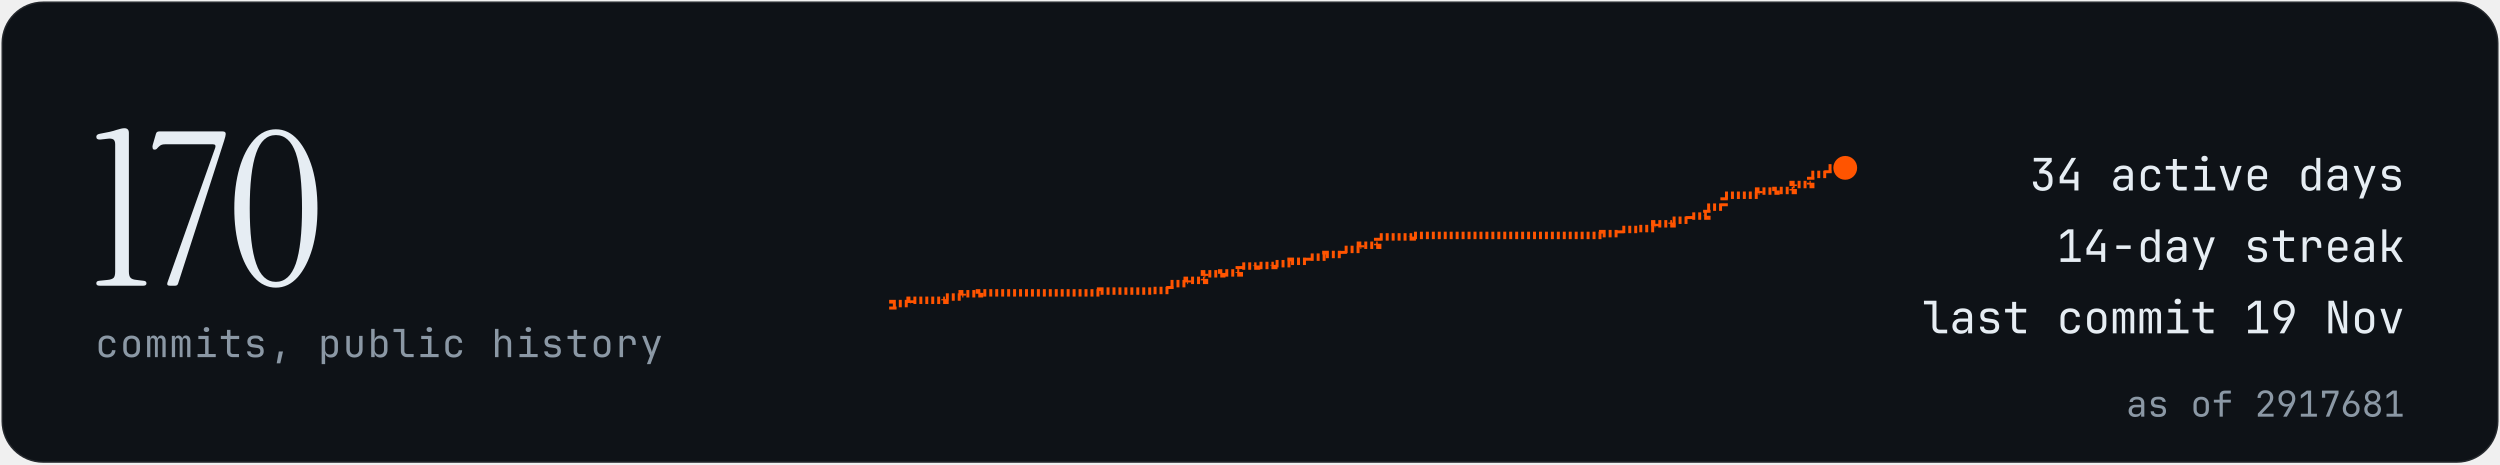
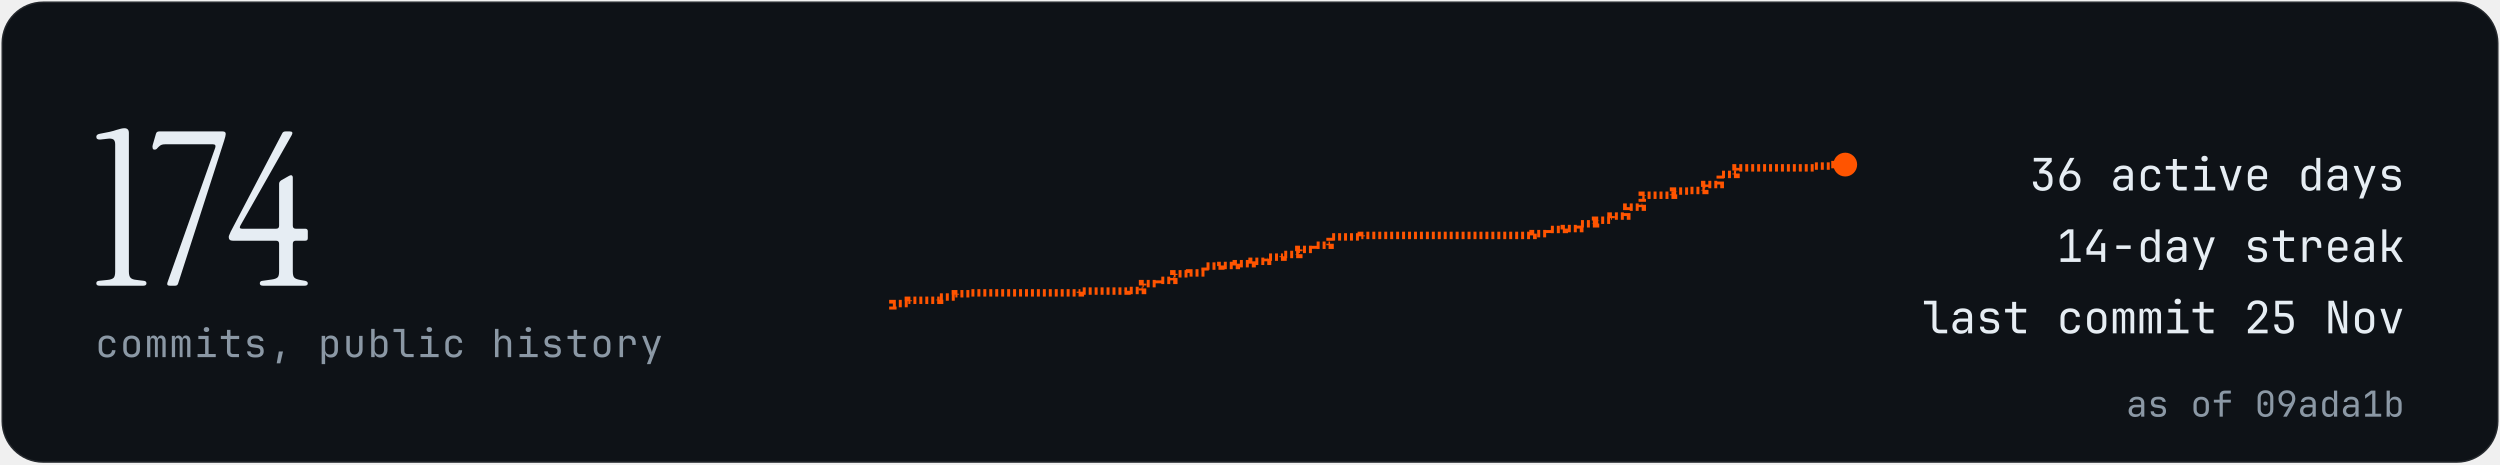
<svg xmlns="http://www.w3.org/2000/svg" viewBox="0 0 840 156" width="840" height="156" role="img" aria-labelledby="cg-title cg-desc">
  <style>.cg-stair{animation:cg-draw 1.6s cubic-bezier(.3,.8,.3,1) both}.cg-bar{transform-box:fill-box;transform-origin:center bottom;animation:cg-rise .4s ease-out both}.cg-flag{animation:cg-fade .4s ease-out 1.6s both}.cg-now-ring{transform-box:fill-box;transform-origin:center;animation:cg-pulse 3.2s ease-out infinite}@keyframes cg-draw{from{stroke-dashoffset:1}to{stroke-dashoffset:0}}@keyframes cg-rise{from{transform:scaleY(0)}to{transform:scaleY(1)}}@keyframes cg-fade{from{opacity:0}to{opacity:1}}@keyframes cg-pulse{from{opacity:.5;transform:scale(1)}to{opacity:0;transform:scale(2.6)}}@media (prefers-reduced-motion:reduce){.cg-stair,.cg-bar,.cg-flag,.cg-now-ring{animation:none}}</style>
  <defs>
    <path id="m44" d="M210 160l 55-306 108 0-70 306-93 0z" />
    <path id="m45" d="M140-290l 0-80 320 0 0 80-320 0z" />
+     <path id="m48" d="M300 10q-101 0-160-59-60-58-60-156l 0-320q 0-98 60-157 59-58 160-58 101 0 161 58 59 59 59 157l 0 320q 0 65-27 113-27 49-76 75-50 27-117 27zM300-67q 60 0 97-39 36-38 36-99l 0-320q 0-61-36-100-37-38-97-38-60 0-96 38-37 39-37 100l 0 320q 0 61 37 99 36 39 96 39zM300-310q-27 0-43-15-17-15-17-43 0-27 17-42 16-14 43-14 27 0 44 14 16 15 16 42 0 28-16 43-17 15-44 15z" />
    <path id="m49" d="M90 0l 0-82 198 0 0-570-198 148 0-103 165-123 123 0 0 648 162 0 0 82-450 0z" />
    <path id="m50" d="M86 0l 0-83 243-260q 53-56 75-100 22-44 22-86 0-60-34-96-35-35-94-35-61 0-96 36-36 37-36 99l-90 0q 3-99 63-157 60-58 159-58 101 0 161 57 59 57 59 155 0 52-28 110-29 58-98 130l-197 206 332 0 0 82-441 0z" />
    <path id="m51" d="M289 10q-101 0-160-57-59-56-59-153l 90 0q 0 60 35 95 35 35 95 35 60 0 95-35 35-35 35-95l 0-50q 0-60-35-95-35-35-95-35l-79 0 0-78 179-190-300 0 0-82 402 0 0 84-176 187q 90 7 142 62 52 56 52 147l 0 50q 0 97-59 153-60 57-162 57z" />
    <path id="m52" d="M400 0l 0-160-330 0 0-141 266-429 102 0-278 449 0 39 240 0 0-178 90 0 0 420-90 0z" />
+     <path id="m53" d="M294 10q-101 0-160-57-59-56-59-153l 90 0q 0 60 35 95 35 35 95 35 60 0 95-35 35-35 35-95l 0-45q 0-60-34-95-34-35-92-35l-199 0 0-355 389 0 0 82-305 0 2 191 118 0q 101 0 156 55 55 56 55 157l 0 45q 0 97-59 153-60 57-162 57z" />
    <path id="m54" d="M301 10q-70 0-123-30-54-29-84-82-30-52-30-121 0-48 18-99 18-50 49-105l 169-303 100 0-180 313 3 2q 13-17 39-26 26-9 57-9 65 0 114 28 48 29 76 79 27 50 27 116 0 70-30 123-30 54-82 84-53 30-123 30zM300-70q 65 0 106-43 40-43 40-112 0-69-40-112-41-43-106-43-65 0-105 43-41 43-41 112 0 69 41 112 40 43 105 43z" />
-     <path id="m55" d="M190 0l 260-648-278 0 0 118-90 0 0-200 464 0 0 84-258 646-98 0z" />
-     <path id="m56" d="M300 10q-69 0-122-27-53-27-82-76-30-48-30-111 0-69 40-119 39-50 105-61l 0-3q-57-13-91-58-34-44-34-102 0-57 27-101 27-43 76-68 48-24 111-24 64 0 112 24 48 25 75 68 27 44 27 101 0 58-34 102-34 45-91 58l 0 3q 66 11 106 61 39 50 39 119 0 63-29 111-30 49-82 76-53 27-123 27zM300-422q 56 0 90-33 34-33 34-86 0-53-34-86-34-33-90-33-55 0-89 33-35 33-35 86 0 53 35 86 34 33 89 33zM300-71q 64 0 104-38 40-37 40-97 0-61-40-99-40-37-104-37-64 0-104 37-40 38-40 99 0 60 40 97 40 38 104 38z" />
    <path id="m57" d="M195 0l 180-313-3-2q-10 16-37 25-27 10-59 10-63 0-110-29-48-28-75-78-27-50-27-116 0-71 30-124 30-53 83-83 53-30 122-30 71 0 124 29 53 30 83 82 30 53 30 122 0 48-18 98-18 51-49 106l-169 303-105 0zM300-350q 65 0 106-43 40-43 40-112 0-69-40-112-41-43-106-43-65 0-105 43-41 43-41 112 0 69 41 112 40 43 105 43z" />
    <path id="m78" d="M90 0l 0-730 120 0 223 625q-2-25-4-62-3-36-4-77-2-40-2-76l 0-410 87 0 0 730-120 0-222-625q 2 24 4 60 2 37 4 77 1 41 1 78l 0 410-87 0z" />
    <path id="m97" d="M252 10q-85 0-135-48-50-47-50-124 0-51 23-89 23-38 64-60 41-21 94-21l 170 0 0-43q 0-107-117-107-52 0-84 19-32 19-34 53l-90 0q 5-65 61-108 55-42 147-42 100 0 154 48 53 48 53 134l 0 378-89 0 0-100-2 0q-8 51-51 80-43 30-114 30zM274-66q 66 0 105-32 39-32 39-87l 0-77-160 0q-44 0-71 26-28 27-28 71 0 46 31 72 30 27 84 27z" />
    <path id="m98" d="M332 10q-62 0-102-31-40-30-47-84l-1 0 0 105-90 0 0-730 90 0 0 160-2 125 1 0q 8-53 49-84 40-31 102-31 83 0 132 55 49 55 49 150l 0 161q 0 94-49 149-49 55-132 55zM302-68q 57 0 89-30 32-30 32-97l 0-160q 0-68-32-98-32-29-89-29-55 0-87 35-33 35-33 97l 0 150q 0 62 33 97 32 35 87 35z" />
    <path id="m99" d="M308 10q-100 0-160-56-60-56-60-154l 0-150q 0-98 60-154 60-56 160-56 95 0 154 51 58 51 61 139l-90 0q-3-53-36-82-33-28-89-28-59 0-94 33-36 34-36 96l 0 151q 0 62 36 96 35 34 94 34 56 0 89-29 33-29 36-81l 90 0q-3 88-61 139-59 51-154 51z" />
    <path id="m100" d="M268 10q-82 0-131-55-50-55-50-149l 0-161q 0-95 49-150 49-55 132-55 62 0 103 31 40 31 48 84l 1 0-2-125 0-160 90 0 0 730-90 0 0-105-1 0q-7 54-47 84-40 31-102 31zM298-68q 56 0 88-35 32-35 32-97l 0-150q 0-62-32-97-32-35-88-35-57 0-89 29-32 30-32 98l 0 160q 0 67 32 97 32 30 89 30z" />
    <path id="m101" d="M300 10q-97 0-156-59-60-58-60-161l 0-130q 0-103 60-162 59-58 156-58 65 0 114 26 48 26 75 73 27 47 27 111l 0 98-344 0 0 52q 0 61 35 96 35 36 93 36 50 0 83-20 32-19 39-52l 90 0q-9 69-67 109-58 41-145 41zM172-322l 256 0 0-28q 0-65-33-101-34-35-95-35-61 0-94 35-34 36-34 101l 0 28z" />
    <path id="m102" d="M215 0l 0-393-160 0 0-82 160 0 0-115q 0-65 41-103 41-37 113-37l 161 0 0 82-161 0q-64 0-64 58l 0 115 225 0 0 82-225 0 0 393-90 0z" />
    <path id="m104" d="M92 0l 0-730 90 0 0 285 1 0q 7-55 45-85 38-30 101-30 83 0 132 51 49 51 49 139l 0 370-90 0 0-355q 0-62-31-96-32-33-86-33-56 0-88 35-33 35-33 99l 0 350-90 0z" />
    <path id="m105" d="M85 0l 0-82 195 0 0-386-175 0 0-82 265 0 0 468 185 0 0 82-470 0zM315-649q-33 0-52-17-19-17-19-46 0-30 19-48 19-17 52-17 33 0 52 17 19 18 19 48 0 29-19 46-19 17-52 17z" />
    <path id="m107" d="M97 0l 0-730 90 0 0 407 105 0 154-227 103 0-177 262 187 288-105 0-160-245-107 0 0 245-90 0z" />
    <path id="m108" d="M380 0q-73 0-116-43-44-42-44-112l 0-493-190 0 0-82 280 0 0 575q 0 34 19 53 19 20 51 20l 170 0 0 82-170 0z" />
    <path id="m109" d="M60 0l 0-550 78 0 0 73 2 0q 5-37 30-60 24-23 62-23 36 0 61 21 25 21 36 57l 1 0q 7-36 32-57 24-21 62-21 53 0 85 39 31 40 31 103l 0 418-84 0 0-419q 0-33-16-53-16-19-44-19-27 0-43 19-16 19-16 52l 0 420-74 0 0-419q 0-33-16-53-16-19-43-19-28 0-44 19-16 19-16 52l 0 420-84 0z" />
    <path id="m111" d="M300 8q-99 0-157-58-59-58-59-162l 0-126q 0-105 58-163 58-57 158-57 100 0 158 57 58 58 58 163l 0 126q 0 104-58 162-59 58-158 58zM300-72q 59 0 93-33 33-33 33-97l 0-146q 0-64-33-97-34-33-93-33-58 0-92 33-34 33-34 97l 0 146q 0 64 34 97 34 33 92 33z" />
    <path id="m112" d="M92 180l 0-730 90 0 0 105 1 0q 7-54 47-85 40-30 102-30 83 0 132 54 49 55 49 150l 0 161q 0 95-49 150-49 55-132 55-62 0-102-31-40-31-47-84l-3 0 2 125 0 160-90 0zM302-68q 57 0 89-30 32-30 32-97l 0-160q 0-68-32-98-32-29-89-29-55 0-87 35-33 35-33 97l 0 150q 0 62 33 97 32 35 87 35z" />
    <path id="m114" d="M112 0l 0-550 90 0 0 105 2 0q 7-53 45-84 38-31 102-31 86 0 133 51 46 52 46 147l 0 47-90 0 0-47q 0-120-117-120-59 0-90 34-31 34-31 98l 0 350-90 0z" />
    <path id="m115" d="M278 8q-92 0-142-42-51-41-51-117l 90 0q 0 38 27 59 27 22 76 22l 44 0q 50 0 78-22 27-22 27-62 0-71-65-80l-152-22q-56-8-87-47-31-38-31-101 0-72 50-113 49-41 136-41l 44 0q 80 0 131 39 50 40 54 104l-91 0q-2-29-27-48-26-19-67-19l-44 0q-46 0-72 21-26 21-26 57 0 58 53 66l 142 20q 140 20 140 164 0 77-50 119-51 43-143 43l-44 0z" />
    <path id="m116" d="M355 0q-68 0-109-40-41-39-41-105l 0-323-158 0 0-82 158 0 0-155 90 0 0 155 225 0 0 82-225 0 0 323q 0 28 17 45 16 18 43 18l 160 0 0 82-160 0z" />
    <path id="m117" d="M299 10q-95 0-152-57-57-56-57-153l 0-350 90 0 0 350q 0 60 32 95 32 36 87 36 56 0 89-36 32-35 32-95l 0-350 90 0 0 350q 0 97-58 153-58 57-153 57z" />
    <path id="m118" d="M241 0l-187-550 97 0 120 370q 11 33 19 63 8 31 12 48 5-17 12-48 7-30 17-63l 120-370 95 0-187 550-118 0z" />
    <path id="m121" d="M178 180l 81-214-205-516 97 0 130 340q 8 20 15 42 7 22 10 38 3-16 10-38 7-22 14-42l 121-340 95 0-274 730-94 0z" />
-     <path id="d48" d="M230 9q-58 0-102-49-44-49-68-133-24-84-24-188 0-104 24-188 24-83 68-132 44-49 102-49 58 0 102 49 43 49 68 132 24 84 24 188 0 104-24 188-25 84-68 133-44 49-102 49zM230-18q 63 0 93-85 29-85 29-258 0-173-29-258-30-84-93-84-63 0-92 84-30 85-30 258 0 173 30 258 29 85 92 85z" />
    <path id="d49" d="M20 0q-15 0-15-11 0-11 13-12l 39-4q 21-2 29-10 7-8 7-29l 0-594q 0-17-9-23-10-5-25-3l-36 4q-18 1-18-13 0-11 16-14 53-9 78-18 25-8 37-8 21 0 21 22l 0 647q 0 21 8 29 7 8 28 10l 33 4q 13 1 13 12 0 11-15 11l-204 0z" />
+     <path id="d52" d="M170 0q-15 0-15-11 0-11 13-12l 43-6q 21-3 28-11 6-7 6-26l 0-130q 0-14-14-14l-202 0q-19 0-19-17 0-5 3-11 2-5 6-14l 240-458q 4-10 16-10l 20 0q 18 0 9 17l-240 423q-7 14 8 14l 159 0q 14 0 14-14l 0-196q 0-9 10-16l 37-21q 7-4 12-2 5 3 5 11l 0 224q 0 14 14 14l 44 0q 12 0 12 12l 0 32q 0 12-12 12l-44 0q-14 0-14 14l 0 130q 0 21 7 28 6 7 27 11l 23 4q 13 3 13 12 0 11-15 11l-194 0z" />
    <path id="d55" d="M99 0q-16 0-11-15l 223-629q 5-16-11-16l-222 0q-16 0-24 6-8 6-13 12-5 7-13 7-8 0-9-7-2-6 0-14l 15-52q 3-12 15-12l 297 0q 14 0 14 12 0 8-8 33l-214 664q-3 11-14 11l-25 0z" />
  </defs>
  <rect x="0.5" y="0.5" width="839" height="155" rx="14" fill="#0E1217" stroke="#FFFFFF" stroke-width="1" stroke-opacity="0.1" />
-   <g class="cg-text-group" data-name="commit-total" data-font="display" data-size="72" fill="#E6EDF3" data-bbox="32.4 43.1 74.3 53.6">
-     <g class="cg-run" data-bbox="32.4 43.1 74.3 53.6" transform="translate(32 96)scale(0.072)">
+   <g class="cg-text-group" data-name="commit-total" data-font="display" data-size="72" fill="#E6EDF3" data-bbox="32.4 43.1 71.1 52.9">
+     <g class="cg-run" data-bbox="32.4 43.1 71.1 52.9" transform="translate(32 96)scale(0.072)">
      <g fill="#E6EDF3">
        <use href="#d49" />
        <use href="#d55" x="249" />
-         <use href="#d48" x="613" />
+         <use href="#d52" x="613" />
      </g>
    </g>
  </g>
  <g class="cg-text-group" data-name="commit-caption" data-font="mono" data-size="13" fill="#8B98A5" data-bbox="33.1 109.9 189 12.4">
    <g class="cg-run" data-bbox="33.1 109.9 189 12.4" transform="translate(32 120)scale(0.013)">
      <g fill="#8B98A5">
        <use href="#m99" />
        <use href="#m111" x="640" />
        <use href="#m109" x="1280" />
        <use href="#m109" x="1920" />
        <use href="#m105" x="2560" />
        <use href="#m116" x="3200" />
        <use href="#m115" x="3840" />
        <use href="#m44" x="4480" />
        <use href="#m112" x="5760" />
        <use href="#m117" x="6400" />
        <use href="#m98" x="7040" />
        <use href="#m108" x="7680" />
        <use href="#m105" x="8320" />
        <use href="#m99" x="8960" />
        <use href="#m104" x="10240" />
        <use href="#m105" x="10880" />
        <use href="#m115" x="11520" />
        <use href="#m116" x="12160" />
        <use href="#m111" x="12800" />
        <use href="#m114" x="13440" />
        <use href="#m121" x="14080" />
      </g>
    </g>
  </g>
  <g class="cg-text-group" data-name="stats" data-font="mono" data-size="15" fill="#E6EDF3" data-bbox="646.5 52.3 160.9 59.8">
    <g class="cg-run" data-bbox="683.1 52.3 123.7 14.4" transform="translate(682 64)scale(0.015)">
      <g fill="#E6EDF3">
        <use href="#m51" />
-         <use href="#m52" x="600" />
+         <use href="#m54" x="600" />
        <use href="#m97" x="1800" />
        <use href="#m99" x="2400" />
        <use href="#m116" x="3000" />
        <use href="#m105" x="3600" />
        <use href="#m118" x="4200" />
        <use href="#m101" x="4800" />
        <use href="#m100" x="6000" />
        <use href="#m97" x="6600" />
        <use href="#m121" x="7200" />
        <use href="#m115" x="7800" />
      </g>
    </g>
    <g class="cg-run" data-bbox="692.4 77.1 115 13.7" transform="translate(691 88)scale(0.015)">
      <g fill="#E6EDF3">
        <use href="#m49" />
        <use href="#m52" x="600" />
        <use href="#m45" x="1200" />
        <use href="#m100" x="1800" />
        <use href="#m97" x="2400" />
        <use href="#m121" x="3000" />
        <use href="#m115" x="4200" />
        <use href="#m116" x="4800" />
        <use href="#m114" x="5400" />
        <use href="#m101" x="6000" />
        <use href="#m97" x="6600" />
        <use href="#m107" x="7200" />
      </g>
    </g>
    <g class="cg-run" data-bbox="646.5 100.3 160.7 11.8" transform="translate(646 112)scale(0.015)">
      <g fill="#E6EDF3">
        <use href="#m108" />
        <use href="#m97" x="600" />
        <use href="#m115" x="1200" />
        <use href="#m116" x="1800" />
        <use href="#m99" x="3000" />
        <use href="#m111" x="3600" />
        <use href="#m109" x="4200" />
        <use href="#m109" x="4800" />
        <use href="#m105" x="5400" />
        <use href="#m116" x="6000" />
-         <use href="#m49" x="7200" />
-         <use href="#m57" x="7800" />
+         <use href="#m50" x="7200" />
+         <use href="#m53" x="7800" />
        <use href="#m78" x="9000" />
        <use href="#m111" x="9600" />
        <use href="#m118" x="10200" />
      </g>
    </g>
  </g>
-   <path d="M300 104L300 104L300 102L305.8 102L305.8 102L305.8 100.9L311.6 100.9L317.5 100.9L317.5 100.9L317.5 99.8L323.3 99.8L323.3 99.8L323.3 98.7L329.1 98.7L329.1 98.7L329.1 98.4L334.9 98.4L340.7 98.4L346.5 98.4L352.4 98.4L358.2 98.4L364 98.4L369.8 98.4L369.8 98.4L369.8 97.8L375.6 97.8L381.5 97.8L387.3 97.8L387.3 97.8L387.3 97.6L393.1 97.6L393.1 97.6L393.1 95.3L398.9 95.3L398.9 95.3L398.9 94.2L404.7 94.2L404.7 94.2L404.7 92L410.5 92L410.5 92L410.5 91.7L416.4 91.7L416.4 91.7L416.4 89.4L422.2 89.4L422.2 89.4L422.2 89.2L428 89.2L428 89.2L428 88.6L433.8 88.6L433.8 88.6L433.8 87.8L439.6 87.8L439.6 87.8L439.6 86.4L445.5 86.4L445.5 86.4L445.5 85.5L451.3 85.5L451.3 85.5L451.3 83.8L457.1 83.8L457.1 83.8L457.1 82.4L462.9 82.4L462.9 82.4L462.9 79.6L468.7 79.6L474.5 79.6L474.5 79.6L474.5 79.1L480.4 79.1L486.2 79.1L492 79.1L497.8 79.1L503.6 79.1L509.5 79.1L515.3 79.1L521.1 79.1L526.9 79.1L532.7 79.1L538.5 79.1L538.5 79.1L538.5 78.5L544.4 78.5L544.4 78.5L544.4 77.1L550.2 77.1L550.2 77.1L550.2 76.8L556 76.8L556 76.8L556 75.2L561.8 75.2L561.8 75.2L561.8 74L567.6 74L567.6 74L567.6 72.6L573.5 72.6L573.5 72.6L573.5 69.6L579.3 69.6L579.3 69.6L579.3 65.6L585.1 65.6L590.9 65.6L590.9 65.6L590.9 64.2L596.7 64.2L596.7 64.2L596.7 64L602.5 64L602.5 64L602.5 62L608.4 62L608.4 62L608.4 58.6L614.2 58.6L614.2 58.6L614.2 56.4L620 56.4" fill="none" stroke="#FF5400" stroke-width="2.5" class="cg-stair" pathLength="1" stroke-dasharray="1" stroke-dashoffset="0" />
-   <circle class="dm dm-now-dot" cx="620" cy="56.4" r="3.5" fill="#FF5400" stroke="#FF5400" stroke-width="1" />
-   <g class="cg-text-group" data-name="stamp" data-font="mono" data-size="12" fill="#8B98A5" data-bbox="715.2 131.1 92.1 9">
-     <g class="cg-run" data-bbox="715.2 131.1 92.1 9" transform="translate(714.4 140)scale(0.012)">
+   <path d="M300 104L300 104L300 102L305.2 102L305.2 102L305.2 100.9L310.5 100.9L315.7 100.9L315.7 100.9L315.7 99.8L321 99.8L321 99.8L321 98.7L326.2 98.7L326.2 98.7L326.2 98.4L331.5 98.4L336.7 98.4L342 98.4L347.2 98.4L352.5 98.4L357.7 98.4L363 98.4L363 98.4L363 97.8L368.2 97.8L373.4 97.8L378.7 97.8L378.7 97.8L378.7 97.6L383.9 97.6L383.9 97.6L383.9 95.3L389.2 95.3L389.2 95.3L389.2 94.2L394.4 94.2L394.4 94.2L394.4 92L399.7 92L399.7 92L399.7 91.7L404.9 91.7L404.9 91.7L404.9 89.4L410.2 89.4L410.2 89.4L410.2 89.2L415.4 89.2L415.4 89.2L415.4 88.6L420.7 88.6L420.7 88.6L420.7 87.8L425.9 87.8L425.9 87.8L425.9 86.4L431.1 86.4L431.1 86.4L431.1 85.5L436.4 85.5L436.4 85.5L436.4 83.8L441.6 83.8L441.6 83.8L441.6 82.4L446.9 82.4L446.9 82.4L446.9 79.6L452.1 79.6L457.4 79.6L457.4 79.6L457.4 79.1L462.6 79.1L467.9 79.1L473.1 79.1L478.4 79.1L483.6 79.1L488.9 79.1L494.1 79.1L499.3 79.1L504.6 79.1L509.8 79.1L515.1 79.1L515.1 79.1L515.1 78.5L520.3 78.5L520.3 78.5L520.3 77.1L525.6 77.1L525.6 77.1L525.6 76.8L530.8 76.8L530.8 76.8L530.8 75.2L536.1 75.2L536.1 75.2L536.1 74L541.3 74L541.3 74L541.3 72.6L546.6 72.6L546.6 72.6L546.6 69.6L551.8 69.6L551.8 69.6L551.8 65.6L557 65.6L562.3 65.6L562.3 65.6L562.3 64.2L567.5 64.2L567.5 64.2L567.5 64L572.8 64L572.8 64L572.8 62L578 62L578 62L578 58.6L583.3 58.6L583.3 58.6L583.3 56.4L588.5 56.4L593.8 56.4L599 56.4L604.3 56.4L609.5 56.4L609.5 56.4L609.5 55.8L614.8 55.8L614.8 55.8L614.8 55.3L620 55.3" fill="none" stroke="#FF5400" stroke-width="2.5" class="cg-stair" pathLength="1" stroke-dasharray="1" stroke-dashoffset="0" />
+   <circle class="dm dm-now-dot" cx="620" cy="55.3" r="3.5" fill="#FF5400" stroke="#FF5400" stroke-width="1" />
+   <g class="cg-text-group" data-name="stamp" data-font="mono" data-size="12" fill="#8B98A5" data-bbox="715.2 131.1 91.8 9">
+     <g class="cg-run" data-bbox="715.2 131.1 91.8 9" transform="translate(714.4 140)scale(0.012)">
      <g fill="#8B98A5">
        <use href="#m97" />
        <use href="#m115" x="600" />
        <use href="#m111" x="1800" />
        <use href="#m102" x="2400" />
-         <use href="#m50" x="3600" />
+         <use href="#m48" x="3600" />
        <use href="#m57" x="4200" />
-         <use href="#m49" x="4800" />
-         <use href="#m55" x="5400" />
-         <use href="#m54" x="6000" />
-         <use href="#m56" x="6600" />
-         <use href="#m49" x="7200" />
+         <use href="#m97" x="4800" />
+         <use href="#m100" x="5400" />
+         <use href="#m97" x="6000" />
+         <use href="#m49" x="6600" />
+         <use href="#m98" x="7200" />
      </g>
    </g>
  </g>
</svg>
